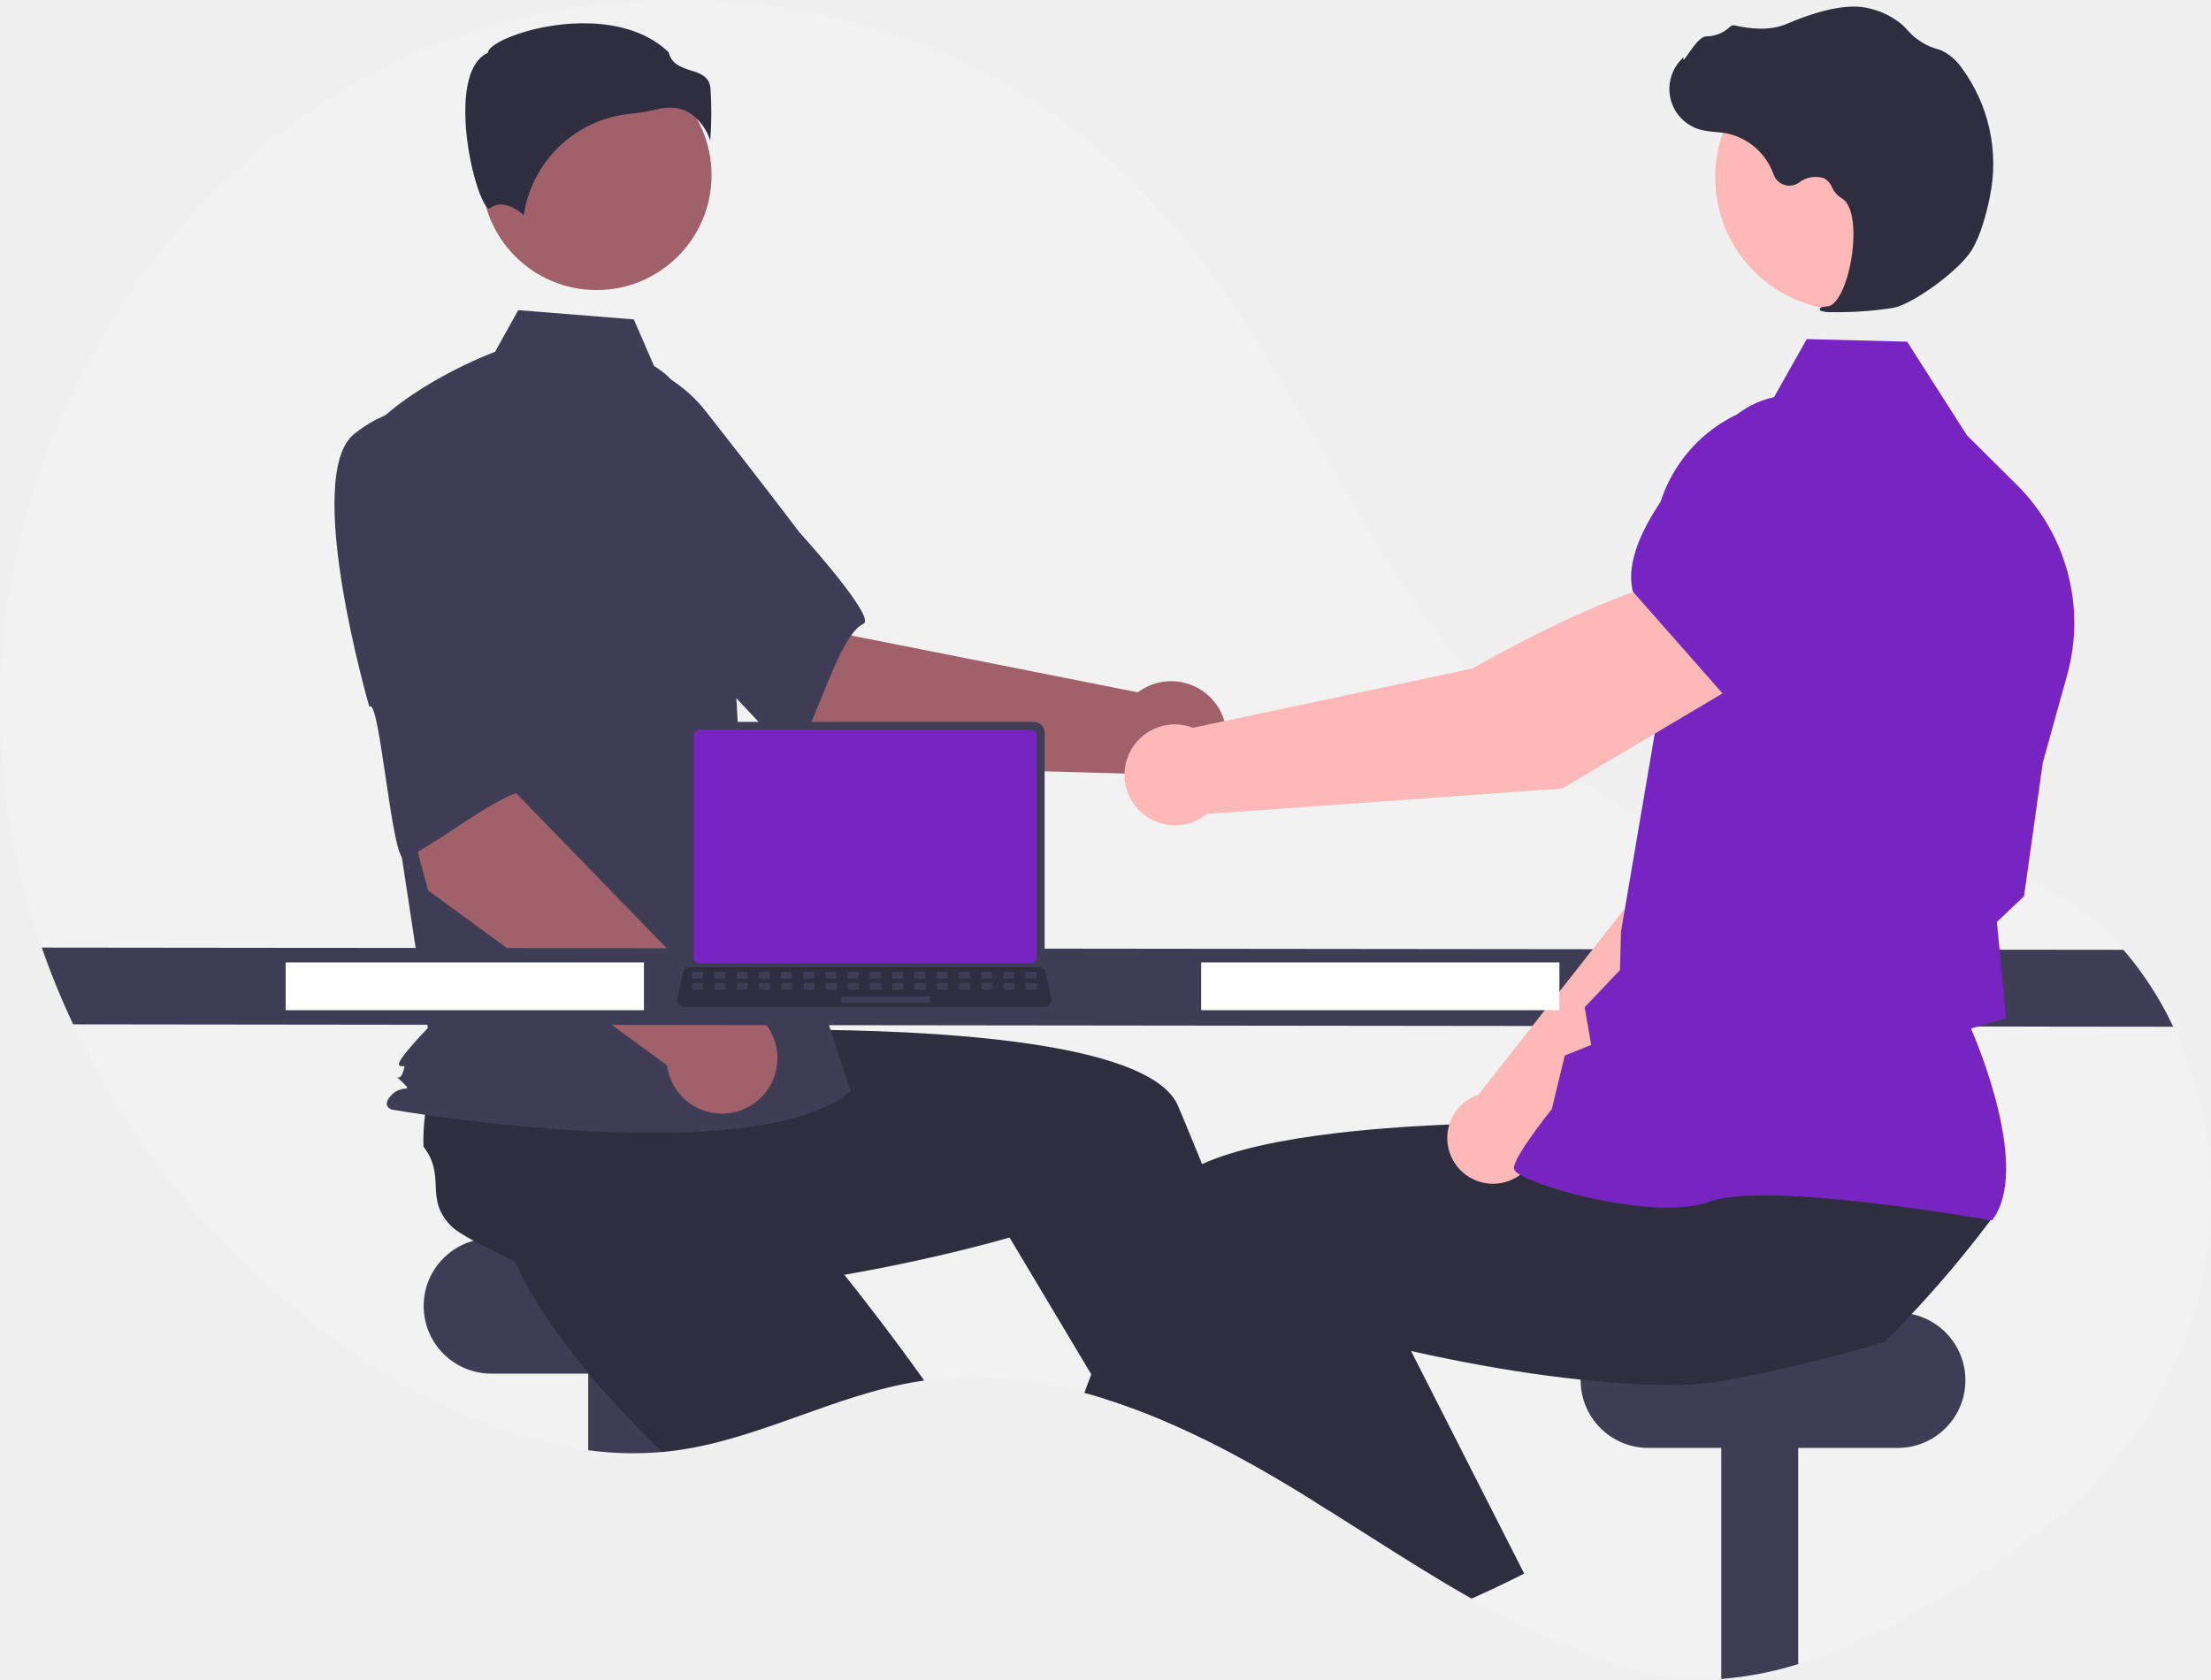
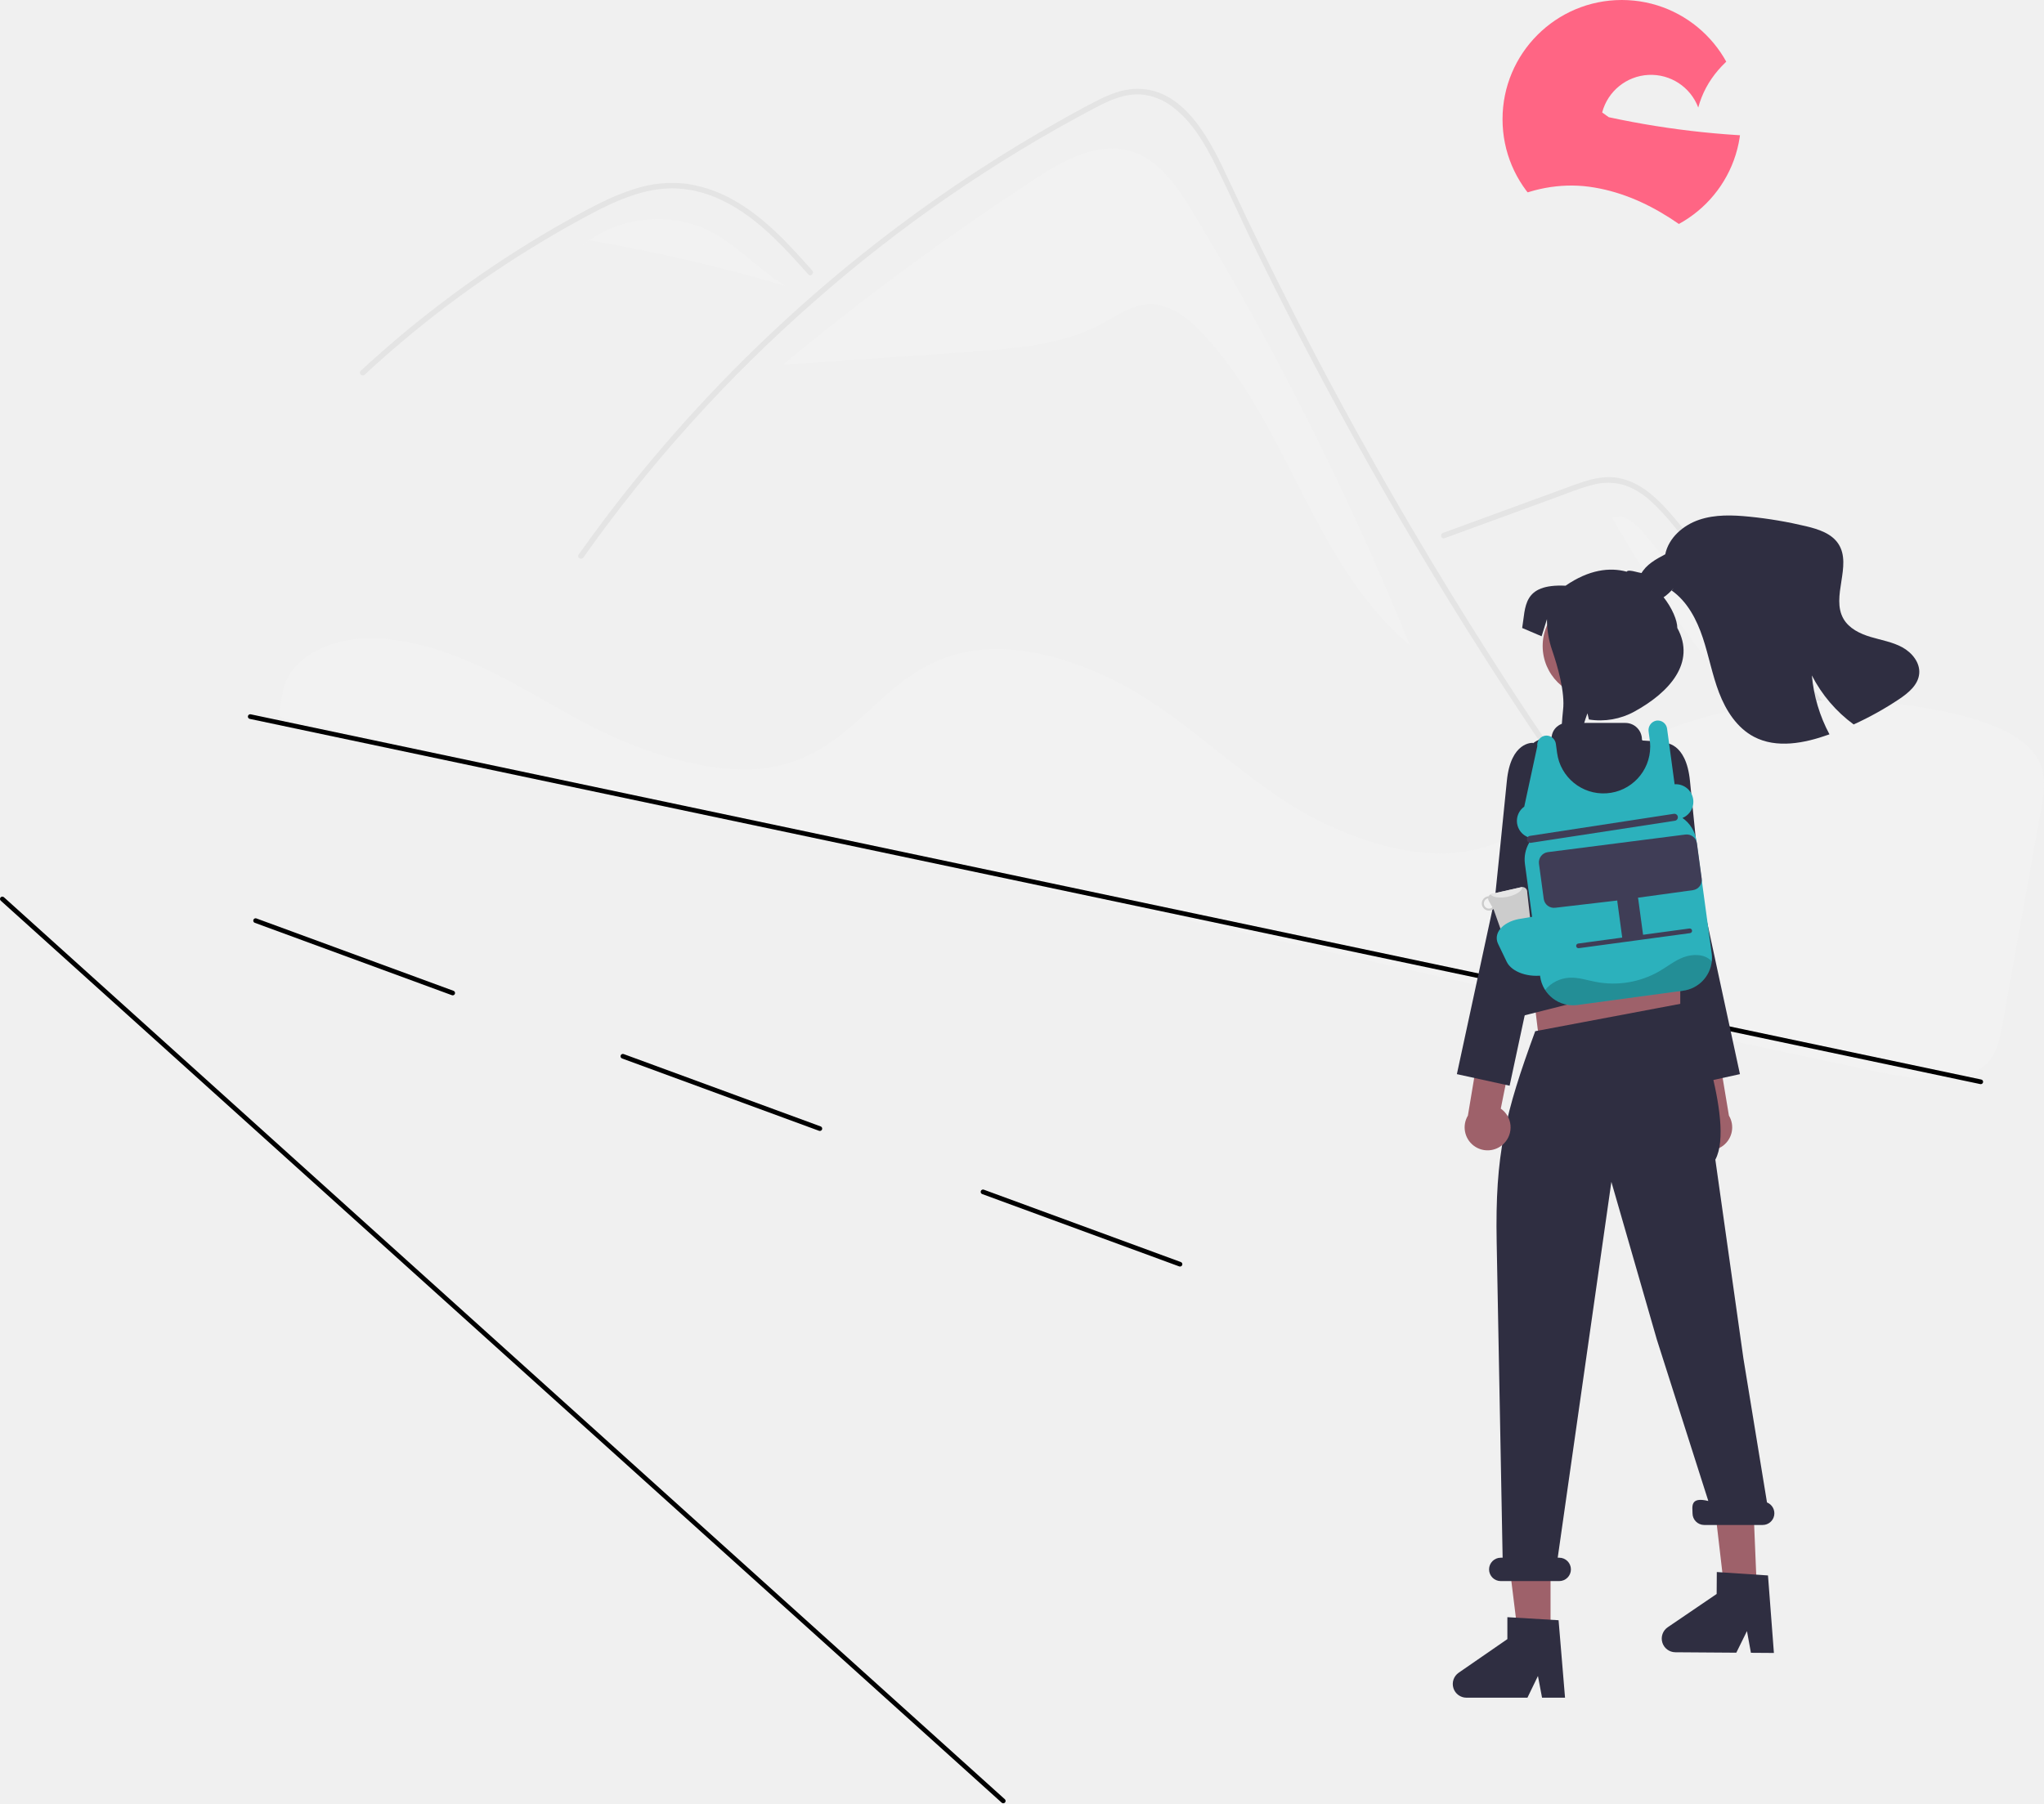
- <svg xmlns="http://www.w3.org/2000/svg" data-name="Layer 1" width="833.222" height="633.11" viewBox="0 0 833.222 633.11">
-   <path d="M954.314,708.907c-27.3,20.79-60.56,41.85-93.26,51.78a132.151,132.151,0,0,1-29,5.61,87.682,87.682,0,0,1-27.45-2.13c-23.6-5.87-45.49-16.15-66.67-28.16-6.92-3.93-13.76-8.04-20.56-12.24-11.1-6.86-22.09-13.96-33.11-20.89-1.65-1.05-3.29-2.08-4.94-3.1h-.01q-3.99-2.505-8-4.94c-.47-.29-.94-.57-1.42-.86q-7.575-4.59-15.41-8.97c-.64-.35-1.28-.71-1.92-1.06a337.758,337.758,0,0,0-31.12-15.23c-6.98-2.94-14.05-5.59-21.19-7.85h-.01c-2.73-.86-5.47-1.67-8.22-2.41a172.032,172.032,0,0,0-25.14-4.92,137.461,137.461,0,0,0-35.21.28c-.79.11-1.57.22-2.36.35-31.6,5.06-60.44,22.12-92.18,26.14-1.03.13-2.05.25-3.08.34-.44.04-.88.09-1.32.12a126.185,126.185,0,0,1-27.68-.68c-25.63-3.38-50.59-13.87-73.06-27.09-52.53-30.91-95.13-78.42-121.03-133.44a297.454,297.454,0,0,1-11.83-28.93,278.47,278.47,0,0,1-15.67-84.85c-2.43-100.36,54.6-201.05,144.14-246.44,89.55-45.39,207.35-30.38,279.57,39.35,43.81,42.3,69.16,99.62,102.13,150.83,32.97,51.2,79.83,100.11,140.27,107.57,30.79,3.8,63.01-3.55,92.52,6.01,16.34,5.3,30.28,15.44,41.51,28.36a127.185,127.185,0,0,1,18.78,29,141.927,141.927,0,0,1,8.73,23.54c.41,1.49.79,2.98,1.16,4.47C1026.974,608.507,1003.484,671.447,954.314,708.907Z" transform="translate(-183.3889 -133.445)" fill="#f2f2f2" />
-   <rect x="159.665" y="466.772" width="145" height="51" rx="25.5" fill="#3f3d56" />
-   <path d="M434.054,638.217v42.43a125.553,125.553,0,0,1-29-.56v-41.87Z" transform="translate(-183.3889 -133.445)" fill="#3f3d56" />
-   <path d="M531.674,653.817c-.79.11-1.57.22-2.36.35-31.6,5.06-60.44,22.12-92.18,26.14-1.03.13-2.05.25-3.08.34-.44.04-.88.09-1.32.12-7.75-7.59-15.5-15.67-22.78-24.04-3.95-4.53-7.77-9.15-11.36-13.83-9.32-12.08-17.22-24.5-22.44-36.7.53-5.85-3.11-19.38-4.85-29.74l-.01-.01c-.74-4.35-1.14-8.13-.77-10.56,2.12-14.02,13.57-12.41,17.09-26.15a77.5,77.5,0,0,1,10.11-7.11c.59-.35,1.19-.7,1.81-1.05l38.2-26.4,14.6,14.32,22.22,21.8,24.08,23.61-20.44,20.65s17.08,19.69,37.05,45.94C520.604,638.547,526.174,646.077,531.674,653.817Z" transform="translate(-183.3889 -133.445)" fill="#2f2e41" />
-   <path d="M861.054,638.217v122.47a132.151,132.151,0,0,1-29,5.61v-128.08Z" transform="translate(-183.3889 -133.445)" fill="#3f3d56" />
-   <rect x="595.665" y="494.772" width="145" height="51" rx="25.5" fill="#3f3d56" />
-   <path d="M669.894,693.977q-7.575-4.59-15.41-8.97c-.64-.35-1.28-.71-1.92-1.06l3.44-1.47,9.28-3.99.09-.04.1.34Z" transform="translate(-183.3889 -133.445)" fill="#ffb6b6" />
-   <path d="M684.264,702.877c-1.65-1.05-3.29-2.08-4.94-3.1h-.01q-3.99-2.505-8-4.94c-.47-.29-.94-.57-1.42-.86q-7.575-4.59-15.41-8.97c-.64-.35-1.28-.71-1.92-1.06a337.758,337.758,0,0,0-31.12-15.23c-6.98-2.94-14.05-5.59-21.19-7.85h-.01l-5.61-9.39-25.25-42.29-5.55-9.29s-18.93,5.6-45.72,10.97c-9.75,1.96-20.53,3.88-31.84,5.5-12.09,1.72-24.77,3.09-37.37,3.75-6.01.32-12,.48-17.9.43-15.25-.1-29.9-1.53-42.73-4.93-4.28-4.02-17.18-9.49-26.42-14.5h-.01c-3.88-2.1-7.1-4.11-8.79-5.9-9.74-10.3-1.42-18.33-10.08-29.57a78.018,78.018,0,0,1,.63-12.34c.09-.68.18-1.37.29-2.07l2.73-46.36,20.28-2.68,30.86-4.08,33.43-4.42,3.68,28.82s26.03-1.32,59.01-.88c52.97.72,123.85,6,133.45,28.66.9,2.13,1.8,4.28,2.7,6.43q3.21,7.71,6.36,15.5c7.61,18.8,14.87,37.78,21.5,55.72,4.12,11.16,8,21.92,11.57,31.99,2.87,8.1,5.53,15.76,7.96,22.81,2.22,6.44,4.23,12.37,6.02,17.69C683.724,701.267,683.994,702.087,684.264,702.877Z" transform="translate(-183.3889 -133.445)" fill="#2f2e41" />
-   <path d="M497.708,421.99l-64.055-54.401,41.675-42.177,29.075,47.623,107.774,21.367a20.9,20.9,0,1,1-2.97,30.678Z" transform="translate(-183.3889 -133.445)" fill="#a0616a" />
-   <path d="M377.042,296.092c-7.403,24.083,63.1,81.52,63.1,81.52.783-5.782,40.756,44.073,43.475,39.558,7.729-12.832,16.234-44.552,25.157-48.606,5.103-2.318-24.171-34.543-24.171-34.543s-14.933-19.756-34.649-44.794a53.412,53.412,0,0,0-47.084-20.961S384.445,272.009,377.042,296.092Z" transform="translate(-183.3889 -133.445)" fill="#3f3d56" />
-   <circle cx="224.825" cy="66.009" r="43.324" fill="#a0616a" />
-   <path d="M429.876,271.412c9.334,5.549,14.917,15.744,18.122,26.119a247.516,247.516,0,0,1,10.636,59.137l3.385,60.089,41.926,127.947c-36.336,30.746-172.919,6.988-172.919,6.988s-4.193-1.397,0-5.59,8.274-.478,4.082-4.671-1.302.478.095-3.715,0-1.397-1.398-2.795,10.819-13.976,10.819-13.976L333.445,447.503,319.47,299.363c16.771-20.963,50.498-33.321,50.498-33.321l8.715-15.687,43.574,3.486Z" transform="translate(-183.3889 -133.445)" fill="#3f3d56" />
-   <path d="M443.928,176.437a20.078,20.078,0,0,1,7.133,10.02,141.018,141.018,0,0,0,.093-19.659c-.511-4.601-3.75-5.636-7.5-6.835-3.387-1.083-7.218-2.307-8.248-6.774-13.619-13.248-37.326-12.58-53.55-7.959-8.928,2.543-14.065,5.81-14.524,7.724l-.095.394-.363.181c-6.882,3.441-8.221,14.306-8.133,22.815.168,16.031,5.703,34.239,8.821,35.718.165.078.207.048.278-.012h0c4.695-3.752,10.424.285,12.941,2.48a45.059,45.059,0,0,1,40.346-38.219,70.703,70.703,0,0,0,9.724-1.631,20.472,20.472,0,0,1,4.968-.652A14.137,14.137,0,0,1,443.928,176.437Z" transform="translate(-183.3889 -133.445)" fill="#2f2e41" />
-   <path d="M389.338,487.262,376.085,480.475a3.632,3.632,0,0,1,3.276-6.397l13.253,6.787a3.632,3.632,0,0,1-3.276,6.397Z" transform="translate(-183.3889 -133.445)" fill="#7724c3" />
-   <path d="M344.735,469.078l-21.801-81.162,58.259-11.028-3.133,55.709,76.547,78.818A20.9,20.9,0,1,1,434.732,534.973Z" transform="translate(-183.3889 -133.445)" fill="#a0616a" />
-   <path d="M316.972,296.916c-19.775,15.612,5.606,102.935,5.606,102.935,3.93-4.313,8.496,59.425,13.299,57.255,13.651-6.168,38.673-27.438,48.319-25.704,5.516.992-.263-42.159-.263-42.159s-1.063-24.742-3.061-56.548a53.412,53.412,0,0,0-26.836-44.001S336.747,281.305,316.972,296.916Z" transform="translate(-183.3889 -133.445)" fill="#3f3d56" />
-   <path d="M1002.384,520.457l-791.42-.9a297.454,297.454,0,0,1-11.83-28.93l784.47.83A127.185,127.185,0,0,1,1002.384,520.457Z" transform="translate(-183.3889 -133.445)" fill="#3f3d56" />
-   <path d="M750.314,730.277q-6.135,2.97-12.38,5.73c-6.92-3.93-13.76-8.04-20.56-12.24l25.22-11.08Z" transform="translate(-183.3889 -133.445)" fill="#ffb6b6" />
-   <path d="M934.194,592.477q-6.15,8.25-12.69,16.17-6.03,7.305-12.38,14.33c-1.75,1.94-3.52,3.87-5.33,5.78q-4.995,5.355-10.21,10.53c-6.26,1.97-18.94,5.44-32.53,8.68-9.89,2.35-20.26,4.58-29,6a104.486,104.486,0,0,1-14.81,1.58c-5.9.05-11.89-.11-17.9-.43-6.78-.36-13.57-.92-20.28-1.64-17.45-1.83-34.35-4.68-48.93-7.61-5.34-1.06-10.36-2.14-14.98-3.19-8.75-1.97-16.07-3.81-21.37-5.21-5.97-1.56-9.37-2.57-9.37-2.57l-14.95,25.04-7.76,12.99-5.7,9.55-1.52,2.53c-.64-.35-1.28-.71-1.92-1.06a337.758,337.758,0,0,0-31.12-15.23c-6.98-2.94-14.05-5.59-21.19-7.85h-.01c-2.73-.86-5.47-1.67-8.22-2.41q1.29-3.465,2.61-6.98,2.46-6.555,5.02-13.23c3.69-9.64,7.51-19.42,11.44-29.15,3.22-7.99,6.5-15.95,9.82-23.8,1.53-3.62,4.64-6.8,8.99-9.59a52.323,52.323,0,0,1,6.49-3.48c12.45-5.67,30.79-9.36,51-11.73,1.67-.19,3.35-.38,5.04-.56,16.73-1.76,34.48-2.67,51.08-3.09,8.31-.21,16.33-.29,23.79-.3q3.615,0,7.03.02h.01c6.15.03,11.81.12,16.79.22.97.02,1.91.05,2.83.07h.01c.62.01,1.23.03,1.83.04,10.89.28,17.57.62,17.57.62l2.59-20.32.53-4.1.5-3.9v-.01l.06-.49.41-.01,7.2-.14,60.52-1.18,33.06-.65-5.24,22.46-8.65,37.06C905.234,592.097,934.494,587.507,934.194,592.477Z" transform="translate(-183.3889 -133.445)" fill="#2f2e41" />
-   <path d="M757.774,726.577c-2.47,1.26-4.96,2.5-7.46,3.7q-6.135,2.97-12.38,5.73c-6.92-3.93-13.76-8.04-20.56-12.24-11.1-6.86-22.09-13.96-33.11-20.89-1.65-1.05-3.29-2.08-4.94-3.1h-.01c-4.54-6.74-9.17-13.76-13.84-20.99-.07-.1-.13-.2-.19-.3q-1.8-2.76-3.58-5.56c-7.47-11.7-14.98-23.9-22.27-36.36l18.46-8.62,34.32-16.02,5.92-2.76,17.02,33.51,15.18,29.89,3.38,6.65Z" transform="translate(-183.3889 -133.445)" fill="#2f2e41" />
-   <path d="M762.946,565.695l87.501-84.384,24.252-68.67L838.926,397.086c-18.375,17.601-38.237,72.424-38.237,72.424L740.477,546.115c-.469.161-.937.331-1.399.535a17.231,17.231,0,1,0,23.869,19.045Z" transform="translate(-183.3889 -133.445)" fill="#ffb8b8" />
-   <path d="M828.86,404.753l45.375,14.405.171-.028c16.889-2.829,30.903-30.412,39.684-53.054a31.596,31.596,0,0,0-16.087-40.025h0a31.666,31.666,0,0,0-33.165,4.184l-23.301,19.039Z" transform="translate(-183.3889 -133.445)" fill="#7724c3" />
-   <path d="M934.012,593.49l.265-.352c14.157-18.776-5.206-65.273-8.133-72.017l13.164-3.899-2.294-25.064-1.105-11.176L946.143,471.262l.034-.248,7.039-50.092,9.21-33.154A73.285,73.285,0,0,0,943.465,316.233L924.638,297.54l-22.556-35.306-37.819-.976-13.6,24.159a55.141,55.141,0,0,0-44.103,55.179l1.28,64.316L794.269,484.598l-.381,14.475-13.319,14.055,2.462,14.21-9.963,3.969-4.875,20.191c-1.862,2.33-14.156,17.87-14.268,22.202-.017.65.447,1.292,1.459,2.016,7.958,5.694,52.437,18.031,72.456,10.614,21.323-7.894,104.895,6.932,105.737,7.083Z" transform="translate(-183.3889 -133.445)" fill="#7724c3" />
-   <circle cx="696.48" cy="66.885" r="50.104" fill="#ffb8b8" />
-   <path d="M873.756,251.104a136.267,136.267,0,0,0,23.181-1.62c7.599-1.545,24.599-14.003,29.339-21.5h0c3.521-5.57,5.772-14.268,7.042-20.583a60.914,60.914,0,0,0-10.654-48.358,19.245,19.245,0,0,0-7.773-6.634c-.278-.109-.565-.205-.855-.288a23.745,23.745,0,0,1-11.812-7.309,19.586,19.586,0,0,0-1.964-2.021,29.248,29.248,0,0,0-12.203-6.127c-7.254-1.941-17.752-.014-31.202,5.733-6.757,2.888-14.147,1.843-19.832.609a1.86,1.86,0,0,0-1.751.6,13.132,13.132,0,0,1-8.925,3.558c-2.032.089-4.164,2.903-6.741,6.572-.585.833-1.267,1.805-1.759,2.396l-.066-1.136-1.149,1.267a15.935,15.935,0,0,0,7.194,25.961,31.076,31.076,0,0,0,6.25.996c1.279.115,2.602.234,3.87.454a24.025,24.025,0,0,1,17.853,15.59,6.283,6.283,0,0,0,9.483,3.05,10.381,10.381,0,0,1,9.459-1.722,6.891,6.891,0,0,1,3.046,3.455,8.98,8.98,0,0,0,3.408,3.976c5.15,2.655,5.505,14.417,3.655,24.222-1.783,9.451-5.307,16.288-8.57,16.626-2.512.26-2.799.438-2.981.883l-.162.398.282.372A10.261,10.261,0,0,0,873.756,251.104Z" transform="translate(-183.3889 -133.445)" fill="#2f2e41" />
-   <path d="M841.302,389.605l-19.319-38.516c-28.041,1.915-83.695,34.337-83.695,34.337L632.99,407.752a19.023,19.023,0,1,0,5.186,32.508L772.123,430.659Z" transform="translate(-183.3889 -133.445)" fill="#ffb8b8" />
-   <path d="M833.51,395.929l50.454-37.495,8.887-32.027a34.982,34.982,0,0,0-10.521-35.394h0a34.899,34.899,0,0,0-47.624,1.537c-18.987,18.951-40.642,45.39-35.99,63.723l.047.186Z" transform="translate(-183.3889 -133.445)" fill="#7724c3" />
-   <rect x="452.665" y="362.772" width="135" height="18" fill="#fff" />
-   <rect x="107.665" y="362.772" width="135" height="18" fill="#fff" />
-   <path d="M441.818,409.655v85.704a4.122,4.122,0,0,0,4.119,4.119H572.941a4.122,4.122,0,0,0,4.119-4.119v-85.704a4.124,4.124,0,0,0-4.119-4.115H445.937A4.124,4.124,0,0,0,441.818,409.655Z" transform="translate(-183.3889 -133.445)" fill="#3f3d56" />
-   <path d="M444.797,410.722v83.58a2.205,2.205,0,0,0,2.201,2.201H571.884a2.205,2.205,0,0,0,2.201-2.201V410.722a2.206,2.206,0,0,0-2.201-2.206H446.999A2.206,2.206,0,0,0,444.797,410.722Z" transform="translate(-183.3889 -133.445)" fill="#7724c3" />
-   <path d="M439.161,512.074a2.47,2.47,0,0,0,1.943.93h135.992A2.502,2.502,0,0,0,579.543,509.988l-2.111-10.027a2.507,2.507,0,0,0-1.558-1.818,2.425,2.425,0,0,0-.888-.168H443.208a2.425,2.425,0,0,0-.888.168,2.507,2.507,0,0,0-1.558,1.818l-2.111,10.027A2.5,2.5,0,0,0,439.161,512.074Z" transform="translate(-183.3889 -133.445)" fill="#2f2e41" />
-   <rect x="569.832" y="499.781" width="4.188" height="2.513" rx="0.488" transform="translate(960.4626 868.6308) rotate(-180)" fill="#3f3d56" />
-   <rect x="561.455" y="499.781" width="4.188" height="2.513" rx="0.488" transform="translate(943.7086 868.6308) rotate(-180)" fill="#3f3d56" />
-   <rect x="553.078" y="499.781" width="4.188" height="2.513" rx="0.488" transform="translate(926.9547 868.6308) rotate(-180)" fill="#3f3d56" />
-   <rect x="544.701" y="499.781" width="4.188" height="2.513" rx="0.488" transform="translate(910.2007 868.6308) rotate(-180)" fill="#3f3d56" />
-   <rect x="536.324" y="499.781" width="4.188" height="2.513" rx="0.488" transform="translate(893.4467 868.6308) rotate(-180)" fill="#3f3d56" />
-   <rect x="527.947" y="499.781" width="4.188" height="2.513" rx="0.488" transform="translate(876.6928 868.6308) rotate(-180)" fill="#3f3d56" />
-   <rect x="519.57" y="499.781" width="4.188" height="2.513" rx="0.488" transform="translate(859.9388 868.6308) rotate(-180)" fill="#3f3d56" />
-   <rect x="511.193" y="499.781" width="4.188" height="2.513" rx="0.488" transform="translate(843.1848 868.6308) rotate(-180)" fill="#3f3d56" />
-   <rect x="502.816" y="499.781" width="4.188" height="2.513" rx="0.488" transform="translate(826.4309 868.6308) rotate(-180)" fill="#3f3d56" />
-   <rect x="494.439" y="499.781" width="4.188" height="2.513" rx="0.488" transform="translate(809.6769 868.6308) rotate(-180)" fill="#3f3d56" />
-   <rect x="486.062" y="499.781" width="4.188" height="2.513" rx="0.488" transform="translate(792.9229 868.6308) rotate(-180)" fill="#3f3d56" />
-   <rect x="477.685" y="499.781" width="4.188" height="2.513" rx="0.488" transform="translate(776.169 868.6308) rotate(-180)" fill="#3f3d56" />
-   <rect x="469.308" y="499.781" width="4.188" height="2.513" rx="0.488" transform="translate(759.415 868.6308) rotate(-180)" fill="#3f3d56" />
-   <rect x="460.931" y="499.781" width="4.188" height="2.513" rx="0.488" transform="translate(742.6611 868.6308) rotate(-180)" fill="#3f3d56" />
-   <rect x="452.554" y="499.781" width="4.188" height="2.513" rx="0.488" transform="translate(725.9071 868.6308) rotate(-180)" fill="#3f3d56" />
-   <rect x="444.177" y="499.781" width="4.188" height="2.513" rx="0.488" transform="translate(709.1531 868.6308) rotate(-180)" fill="#3f3d56" />
-   <rect x="569.931" y="503.97" width="4.188" height="2.513" rx="0.488" transform="translate(960.6605 877.0078) rotate(-180)" fill="#3f3d56" />
-   <rect x="561.554" y="503.97" width="4.188" height="2.513" rx="0.488" transform="translate(943.9066 877.0078) rotate(-180)" fill="#3f3d56" />
-   <rect x="553.177" y="503.97" width="4.188" height="2.513" rx="0.488" transform="translate(927.1526 877.0078) rotate(-180)" fill="#3f3d56" />
-   <rect x="544.8" y="503.97" width="4.188" height="2.513" rx="0.488" transform="translate(910.3987 877.0078) rotate(-180)" fill="#3f3d56" />
-   <rect x="536.423" y="503.97" width="4.188" height="2.513" rx="0.488" transform="translate(893.6447 877.0078) rotate(-180)" fill="#3f3d56" />
-   <rect x="528.046" y="503.97" width="4.188" height="2.513" rx="0.488" transform="translate(876.8907 877.0078) rotate(-180)" fill="#3f3d56" />
-   <rect x="519.669" y="503.97" width="4.188" height="2.513" rx="0.488" transform="translate(860.1368 877.0078) rotate(-180)" fill="#3f3d56" />
-   <rect x="511.292" y="503.97" width="4.188" height="2.513" rx="0.488" transform="translate(843.3828 877.0078) rotate(-180)" fill="#3f3d56" />
-   <rect x="502.915" y="503.97" width="4.188" height="2.513" rx="0.488" transform="translate(826.6288 877.0078) rotate(-180)" fill="#3f3d56" />
-   <rect x="494.538" y="503.97" width="4.188" height="2.513" rx="0.488" transform="translate(809.8749 877.0078) rotate(-180)" fill="#3f3d56" />
-   <rect x="486.161" y="503.97" width="4.188" height="2.513" rx="0.488" transform="translate(793.1209 877.0078) rotate(-180)" fill="#3f3d56" />
-   <rect x="477.784" y="503.97" width="4.188" height="2.513" rx="0.488" transform="translate(776.3669 877.0078) rotate(-180)" fill="#3f3d56" />
-   <rect x="469.407" y="503.97" width="4.188" height="2.513" rx="0.488" transform="translate(759.613 877.0078) rotate(-180)" fill="#3f3d56" />
-   <rect x="461.03" y="503.97" width="4.188" height="2.513" rx="0.488" transform="translate(742.859 877.0078) rotate(-180)" fill="#3f3d56" />
-   <rect x="452.653" y="503.97" width="4.188" height="2.513" rx="0.488" transform="translate(726.1051 877.0078) rotate(-180)" fill="#3f3d56" />
-   <rect x="444.276" y="503.97" width="4.188" height="2.513" rx="0.488" transform="translate(709.3511 877.0078) rotate(-180)" fill="#3f3d56" />
-   <rect x="500.402" y="508.996" width="33.508" height="2.513" rx="0.488" transform="translate(850.9221 887.0602) rotate(-180)" fill="#3f3d56" />
+ <svg xmlns="http://www.w3.org/2000/svg" id="currentIllo" data-name="Layer 1" width="874.039" height="771.292" viewBox="0 0 874.039 771.292" class="injected-svg DownloadModal__ImageFile-sc-p17csy-5 iIfSkb grid_media">
+   <path d="M673.062,155.137c-6.611-10.934-14.444-22.608-26.712-26.178-14.207-4.135-28.802,4.079-41.181,12.184a1200.013,1200.013,0,0,0-106.794,78.684l.037.424q39.846-2.748,79.691-5.496c19.192-1.324,39.044-2.83,56.005-11.909,6.436-3.445,12.71-8.047,20.003-8.368,9.061-.398,16.962,5.93,23.17,12.541,36.727,39.109,47.355,98.916,88.558,133.276A1307.621,1307.621,0,0,0,673.062,155.137Z" transform="translate(-162.9803 -64.354)" fill="#f2f2f2" />
+   <path d="M898.816,486.852c-4.061-5.128-5.721-6.33-9.727-11.505Q840.159,412.063,797.108,344.504q-29.241-45.883-55.583-93.529-12.541-22.651-24.394-45.658-9.198-17.839-17.985-35.891c-1.675-3.437-3.303-6.891-4.923-10.352-3.817-8.139-7.563-16.318-11.585-24.346-4.583-9.151-10.162-18.744-18.578-24.891a25.346,25.346,0,0,0-13.204-5.081c-6.851-.443-13.173,2.386-19.115,5.476a615.324,615.324,0,0,0-120.996,83.438A629.917,629.917,0,0,0,412.444,302.789c-.869,1.241-2.924.055-2.047-1.193q5.18-7.325,10.565-14.492A633.399,633.399,0,0,1,582.67,136.269q15.73-10.194,32.051-19.431c5.484-3.106,10.992-6.171,16.594-9.048,5.492-2.821,11.324-5.358,17.598-5.452,21.351-.332,32.407,23.848,40,40.119q3.58,7.681,7.246,15.314,13.856,28.981,28.779,57.432,9.21,17.566,18.823,34.927,29.917,54.062,63.596,105.935c29.743,45.808,59.25,86.275,93.134,129.112C901.424,486.362,899.756,488.053,898.816,486.852Z" transform="translate(-162.9803 -64.354)" fill="#e4e4e4" />
+   <path d="M508.636,181.73c-1.24-1.383-2.473-2.766-3.722-4.149-9.846-10.889-20.411-21.652-33.931-27.894a49.228,49.228,0,0,0-20.624-4.781c-7.38.024-14.595,1.96-21.414,4.67-3.224,1.288-6.377,2.75-9.482,4.307-3.548,1.786-7.033,3.69-10.502,5.61q-9.767,5.405-19.281,11.284-18.93,11.699-36.674,25.184-9.198,6.993-18.017,14.445-8.202,6.922-16.073,14.216c-1.122,1.035-2.797-.64-1.675-1.675,1.383-1.288,2.782-2.568,4.18-3.832q5.927-5.358,12.043-10.51,11.153-9.411,22.884-18.096,18.242-13.513,37.74-25.192,9.743-5.832,19.755-11.174c2.015-1.075,4.054-2.126,6.116-3.121a97.502,97.502,0,0,1,14.54-5.919,51.724,51.724,0,0,1,21.96-2.157,57.173,57.173,0,0,1,20.261,7.009c13.275,7.42,23.572,18.894,33.591,30.091C511.323,181.184,509.655,182.867,508.636,181.73Z" transform="translate(-162.9803 -64.354)" fill="#e4e4e4" />
+   <path d="M780.643,294.569l31.811-11.635L828.249,277.157c5.144-1.881,10.276-4.023,15.593-5.37a24.6,24.6,0,0,1,14.114.18,32.529,32.529,0,0,1,11.008,6.824,89.337,89.337,0,0,1,9.029,9.642c3.439,4.133,6.827,8.308,10.23,12.47q21.068,25.765,41.86,51.755,20.792,25.989,41.306,52.198,20.564,26.274,40.845,52.767,2.484,3.246,4.965,6.494c.914,1.196,2.973.017,2.047-1.196q-20.431-26.76-41.147-53.3-20.767-26.604-41.82-52.982-21.053-26.378-42.391-52.527-5.316-6.515-10.649-13.015c-2.999-3.655-5.965-7.35-9.254-10.753-6.039-6.245-13.583-11.764-22.614-11.914-5.31-.088-10.448,1.597-15.381,3.381-5.318,1.924-10.624,3.884-15.935,5.826l-32.034,11.716-8.008,2.929c-1.421.52-.807,2.812.63,2.286Z" transform="translate(-162.9803 -64.354)" fill="#e4e4e4" />
+   <path d="M466.796,163.388c-16.166-8.308-36.868-6.681-51.723,3.699a737.726,737.726,0,0,1,83.932,19.589C487.555,179.967,478.599,169.455,466.796,163.388Z" transform="translate(-162.9803 -64.354)" fill="#f2f2f2" />
+   <path d="M414.914,167.059l-3.112,2.53c1.053-.885,2.147-1.715,3.271-2.501C415.02,167.078,414.967,167.068,414.914,167.059Z" transform="translate(-162.9803 -64.354)" fill="#f2f2f2" />
+   <path d="M867.766,294.685c-3.131-3.812-6.517-7.803-11.201-9.351l-4.373.172A496.015,496.015,0,0,0,984.306,436.543Q926.036,365.614,867.766,294.685Z" transform="translate(-162.9803 -64.354)" fill="#f2f2f2" />
+   <path d="M667.565,606.081a.992.992,0,0,1-.345-.062l-84.261-30.953a1.0 1,0,0,1,.689-1.877L667.91,604.142a1.0 1,0,0,1-.345,1.938Z" transform="translate(-162.9803 -64.354)" />
+   <path d="M513.565,548.081a.992.992,0,0,1-.345-.062l-84.261-30.953a1.0 1,0,0,1,.689-1.877L513.91,546.142a1.0 1,0,0,1-.345,1.938Z" transform="translate(-162.9803 -64.354)" />
+   <path d="M356.565,490.081a.992.992,0,0,1-.345-.062l-84.261-30.953a1.0 1,0,1,1,.689-1.877L356.91,488.142a1.0 1,0,0,1-.345,1.938Z" transform="translate(-162.9803 -64.354)" />
+   <path d="M340.778,339.738c-3.513-.785-7.07-1.405-10.583-1.837l-.511-.063c-23.321-2.777-43.01,6.958-45.796,22.645l-.495,2.838c-.309,1.795-.643,3.725-1.04,5.86-.192,1.054.867,2.132,2.407,2.476L845.649,497.037c39.607,8.564,79.087,17.024,117.337,25.144a177.652,177.652,0,0,0,21.711,3.511c10.927.926,18.927-.293,24.46-3.725l.001 0c6.877-4.253,8.607-11.157,10.019-19.078,2.846-15.997,5.877-32.793,8.897-49.538,2.661-14.758,5.316-29.477,7.832-43.574,1.478-8.369,2.281-15.869-2.879-22.891-5.596-7.598-17.581-13.494-35.623-17.527-.218-.049-.434-.097-.655-.145-56.592-12.407-117.619-2.55-151.854,24.53-3.942,3.118-7.734,6.553-11.401,9.875a158.915,158.915,0,0,1-17.302,14.232,66.95,66.95,0,0,1-10.666,5.986c-.257.125-.548.255-.851.372-.705.318-1.433.613-2.135.865a62.042,62.042,0,0,1-12.655,3.397l-.431.065c-.326.056-.678.107-1.027.147a68.206,68.206,0,0,1-7.479.589c-10.812.309-22.585-1.669-34.991-5.882a151.752,151.752,0,0,1-32.578-15.751c-10.814-6.914-20.639-14.717-30.141-22.263-4.173-3.316-8.49-6.743-12.828-10.046-.815-.622-1.618-1.23-2.434-1.842-5.313-3.969-10.177-7.354-14.871-10.348a146.281,146.281,0,0,0-37.143-17.035c-13.864-4.03-26.63-5.128-37.931-3.275a60.649,60.649,0,0,0-9.253,2.27c-13.923,4.597-23.917,13.74-33.581,22.583-12.021,10.999-24.453,22.373-44.611,25.204-23.263,3.273-53.836-7.081-74.693-17.866-6.557-3.391-13.045-7.056-19.318-10.601q-3.801-2.148-7.611-4.28c-4.993-2.785-9.099-4.982-12.918-6.915l-1.208-.614c-.673-.337-1.346-.675-2.034-1.007-4.55-2.238-8.825-4.154-13.075-5.86l-1.004-.409c-2.021-.785-3.918-1.486-5.788-2.137l-.747-.259A109.236,109.236,0,0,0,340.778,339.738Z" transform="translate(-162.9803 -64.354)" fill="#f2f2f2" />
+   <path d="M1009.981,528.062a1.009,1.009,0,0,1-.208-.021l-740-156.208a1,1,0,0,1,.413-1.957l740,156.208a1,1,0,0,1-.206,1.979Z" transform="translate(-162.9803 -64.354)" />
+   <circle cx="693.5" cy="51" r="51" fill="#ff6584" />
+   <path d="M948.516,76.224c-24.717-3.341-52.935,10.019-59.341,34.124a21.597,21.597,0,0,0-41.093,2.109l2.83,2.027a372.275,372.275,0,0,0,160.659-.726C994.377,95.688,973.233,79.565,948.516,76.224Z" transform="translate(-162.9803 -64.354)" fill="#f0f0f0" />
+   <path d="M842.516,144.224c-24.717-3.341-52.935,10.019-59.341,34.124a21.597,21.597,0,0,0-41.093,2.109l2.83,2.027a372.275,372.275,0,0,0,160.659-.726C888.377,163.688,867.233,147.565,842.516,144.224Z" transform="translate(-162.9803 -64.354)" fill="#f0f0f0" />
+   <path d="M886.872,553.437a9.76,9.76,0,0,1,1.357-14.904L872.689,461.346l17.161,5.51,12.439,74.659A9.813,9.813,0,0,1,886.872,553.437Z" transform="translate(-162.9803 -64.354)" fill="#9e616a" />
+   <path d="M863.926,390.13l10.648-8.037s9.393-.665,11.056,16.274,5.079,49.95,5.079,49.95l16.293,75.463-22.554,4.95-17.451-81.438-10.469-24.184Z" transform="translate(-162.9803 -64.354)" fill="#2f2e41" />
+   <polygon points="718.5 449 658.5 448 653.5 407 718.5 407 718.5 449" fill="#9e616a" />
+   <polygon points="663.032 699.832 649.181 699.831 642.591 646.404 663.034 646.405 663.032 699.832" fill="#9e616a" />
+   <polygon points="751.276 680.645 737.425 680.548 731.21 627.076 749.225 631.209 751.276 680.645" fill="#9e616a" />
+   <polygon points="707.954 371.691 711.092 379.851 710.465 388.011 649.04 409.286 652.088 373.574 658.993 365.414 707.954 371.691" fill="#ffb6b6" />
+   <circle cx="681.602" cy="276.32" r="21.938" fill="#9e616a" />
+   <path d="M832.208,790.486h-9.829l-1.754-9.279-4.493,9.279H790.064a5.86,5.86,0,0,1-3.33-10.682l20.817-14.377v-9.381l21.896,1.307Z" transform="translate(-162.9803 -64.354)" fill="#2f2e41" />
+   <path d="M921.523,771.351l-9.828-.069-1.689-9.292-4.558,9.248-26.067-.182a5.86,5.86,0,0,1-3.255-10.705l20.917-14.231.066-9.381,21.886,1.46Z" transform="translate(-162.9803 -64.354)" fill="#2f2e41" />
+   <path d="M918.566,706.973l-10.086-61.619-12-85c8.788-16.32-11-67-11-67l-2.793.134L819.467,505.415l.014-.061c-12.931,35.268-17.215,52.691-16.506,90.248l2.547,135.01h-.799a5,5,0,0,0,0,10h25a5,5,0,0,0,0-10h-.645l22.947-160.757L871.48,637.354l22,69c-8-2-6.758,2.634-6.758,5.258a5,5,0,0,0,5,5h25a4.995,4.995,0,0,0,1.844-9.639Z" transform="translate(-162.9803 -64.354)" fill="#2f2e41" />
+   <path d="M890.403,495.979l-2-20a3.987,3.987,0,0,0-3.605-2.995c-.833-9.527-4.339-50.629-4.549-52.421l-.008-.076-1.594-34.058a5.037,5.037,0,0,0-4.703-4.79l-8.421-.55a.446.446,0,0,1-.431-.445,7.081,7.081,0,0,0-7.081-7.081H833.08a6.63,6.63,0,0,0-6.576,5.804.44.44,0,0,1-.448.396l-.003-0a11.845,11.845,0,0,0-11.915,9.824c-3.408,19.831-10.239,64.84-6.862,89.862,1.176,8.711-1.359,1.812-1.803,9.1a5.365,5.365,0,0,0,1.336,3.89c-2.058.598-2.856,2.821-2.328,4.916l-.438-.108a4,4,0,0,0,4.856,2.901L885.502,480.836C887.644,480.296,890.943,498.121,890.403,495.979Z" transform="translate(-162.9803 -64.354)" fill="#2f2e41" />
+   <path d="M806.089,553.437a9.76,9.76,0,0,0-1.357-14.904l15.54-77.187-17.161,5.51-12.439,74.659A9.813,9.813,0,0,0,806.089,553.437Z" transform="translate(-162.9803 -64.354)" fill="#9e616a" />
+   <path d="M829.034,390.13l-10.648-8.037s-9.393-.665-11.056,16.274-5.079,49.95-5.079,49.95l-16.293,75.463,22.554,4.95,17.451-81.438,10.469-24.184Z" transform="translate(-162.9803 -64.354)" fill="#2f2e41" />
+   <path d="M868.076,321.166c4.087,1.217,7.9-2.202,10.745-5.441l-1.011,1.2c6.692,4.713,10.693,12.39,13.289,20.161,2.596,7.763,4.044,15.894,6.975,23.546,2.93,7.643,7.66,15.037,14.9,18.85,9.699,5.107,21.583,2.785,31.9-.9.137-.051.266-.094.403-.146a65.737,65.737,0,0,1-7.523-25.191,59.771,59.771,0,0,0,17.873,20.967,137.213,137.213,0,0,0,19.381-10.779c3.984-2.665,8.183-6.109,8.645-10.882.471-4.738-3.067-9.065-7.24-11.344-4.173-2.279-8.971-3.05-13.529-4.421-4.55-1.362-9.194-3.599-11.584-7.711-5.509-9.459,3.761-22.8-2.151-32.02-2.913-4.533-8.568-6.349-13.812-7.609a182.606,182.606,0,0,0-24.317-4.104c-7.189-.72-14.617-.985-21.455,1.328-6.838,2.313-13.041,7.686-14.506,14.763-3.993,2.099-8.217,4.421-10.359,8.405C862.558,313.815,863.749,319.881,868.076,321.166Z" transform="translate(-162.9803 -64.354)" fill="#2f2e41" />
+   <path d="M874.177,319.572c3.914,4.903,6.044,10.205,6.044,13.38,8.13,14.859-3.496,27.623-18.356,35.753a30.443,30.443,0,0,1-19.45,3.391l-.622-2.654-.842,2.39s-9.675,31.954-12.866,33.828c1.211-5.687,2.598-32.017,3.272-37.567.933-7.554-2.32-18.799-4.667-25.638a40.366,40.366,0,0,1-2.21-13.1v-.195l-2.285,7.34-8.319-3.549c1.548-8.878,0-18.956,18.556-18.082,10.036-6.902,18.873-7.953,26.133-5.996.937-1.448,6.339,1.264,7.9.502" transform="translate(-162.9803 -64.354)" fill="#2f2e41" />
+   <path d="M894.95,475.58a14.211,14.211,0,0,1-12.22,12.5l-45.17,6.12a14.224,14.224,0,0,1-15.99-12.18l-6.51-48.14a14.175,14.175,0,0,1,1.8-9.04l-.31-2.34a7.49,7.49,0,0,1-1.78-13.14l5.58-25.85a4.007,4.007,0,0,1,3.82-4.54,4.113,4.113,0,0,1,4.13,3.63l.51,3.8a20.001,20.001,0,0,0,39.82-2.66,20.672,20.672,0,0,0-.18-2.71l-.5-3.74a4.15,4.15,0,0,1,3.18-4.69,3.999,3.999,0,0,1,4.71,3.4l3.23,23.8a7.492,7.492,0,0,1,3.35,14.41,14.165,14.165,0,0,1,5.97,9.74l6.52,48.15A14,14,0,0,1,894.95,475.58Z" transform="translate(-162.9803 -64.354)" fill="#2cb1bc" />
+   <path d="M815.906,423.559a1.502,1.502,0,0,1,1.285-1.688l61.566-9.437a1.5,1.5,0,1,1,.402,2.973l-61.566,9.437A1.502,1.502,0,0,1,815.906,423.559Z" transform="translate(-162.9803 -64.354)" fill="#3f3d56" />
+   <path d="M823.101,448.829l-2.035-15.036a4.413,4.413,0,0,1,3.782-4.965l58.801-7.522a4.413,4.413,0,0,1,4.965,3.782l2.035,15.036a4.413,4.413,0,0,1-3.782,4.965L863.381,448.32a4.413,4.413,0,0,1,.117.489l2.079,15.36,19.819-2.682a1,1,0,1,1,.268,1.982l-19.819,2.682-8.919,1.207L838.098,469.906a1,1,0,0,1-.268-1.982l18.828-2.548-2.079-15.36a4.414,4.414,0,0,1-.017-.502l-26.496,3.097A4.413,4.413,0,0,1,823.101,448.829Z" transform="translate(-162.9803 -64.354)" fill="#3f3d56" />
+   <path d="M591.98,835.646a.998.998,0,0,1-.669-.257l-428-385.792a1,1,0,0,1,1.339-1.486l428,385.792a1,1,0,0,1-.67,1.743Z" transform="translate(-162.9803 -64.354)" />
+   <path d="M816.03,445.94a2.026,2.026,0,0,0-2.15-2.17,1.864,1.864,0,0,0-.32.04l-12.66,2.86a2.085,2.085,0,0,0-1.34,1.03,2.606,2.606,0,0,0-.55.08,3.076,3.076,0,1,0,1.36,6,3.118,3.118,0,0,0,1.24-.6l4.29,12.08a2.015,2.015,0,0,0,2.21.97l8.23-1.86a2.043,2.043,0,0,0,1.57-1.82Zm-15.85,6.98a2.2,2.2,0,0,1-.98-4.29c.04-.01.08,0,.12-.01a2.071,2.071,0,0,0,.27,1.04L801.16,452.4A2.071,2.071,0,0,1,800.18,452.92Z" transform="translate(-162.9803 -64.354)" fill="#ccc" />
+   <path d="M813.88,443.77c.12,1.6-2.62,3.44-6.29,4.17-3.37.69-6.39.21-7.24-1.05a1.919,1.919,0,0,1,.55-.22l12.66-2.86A1.864,1.864,0,0,1,813.88,443.77Z" transform="translate(-162.9803 -64.354)" fill="#e6e6e6" />
+   <path d="M807.264,475.724l-3.675-7.646c-2.153-4.479,1.789-9.245,8.787-10.624L821,456l3.607,25.202-.747.147C816.862,482.727,809.417,480.203,807.264,475.724Z" transform="translate(-162.9803 -64.354)" fill="#2cb1bc" />
+   <g opacity="0.2">
+     <path d="M894.95,475.58a14.211,14.211,0,0,1-12.22,12.5l-45.17,6.12a14.208,14.208,0,0,1-13.87-6.42,14.512,14.512,0,0,1,10.36-5.24c3.88-.2,7.64,1.09,11.44,1.81a39.589,39.589,0,0,0,26.83-4.45c3.53-2.05,6.71-4.67,10.59-6.13,3.88-1.45,8.89-1.4,11.7,1.43A4.033,4.033,0,0,1,894.95,475.58Z" transform="translate(-162.9803 -64.354)" />
+   </g>
</svg>
